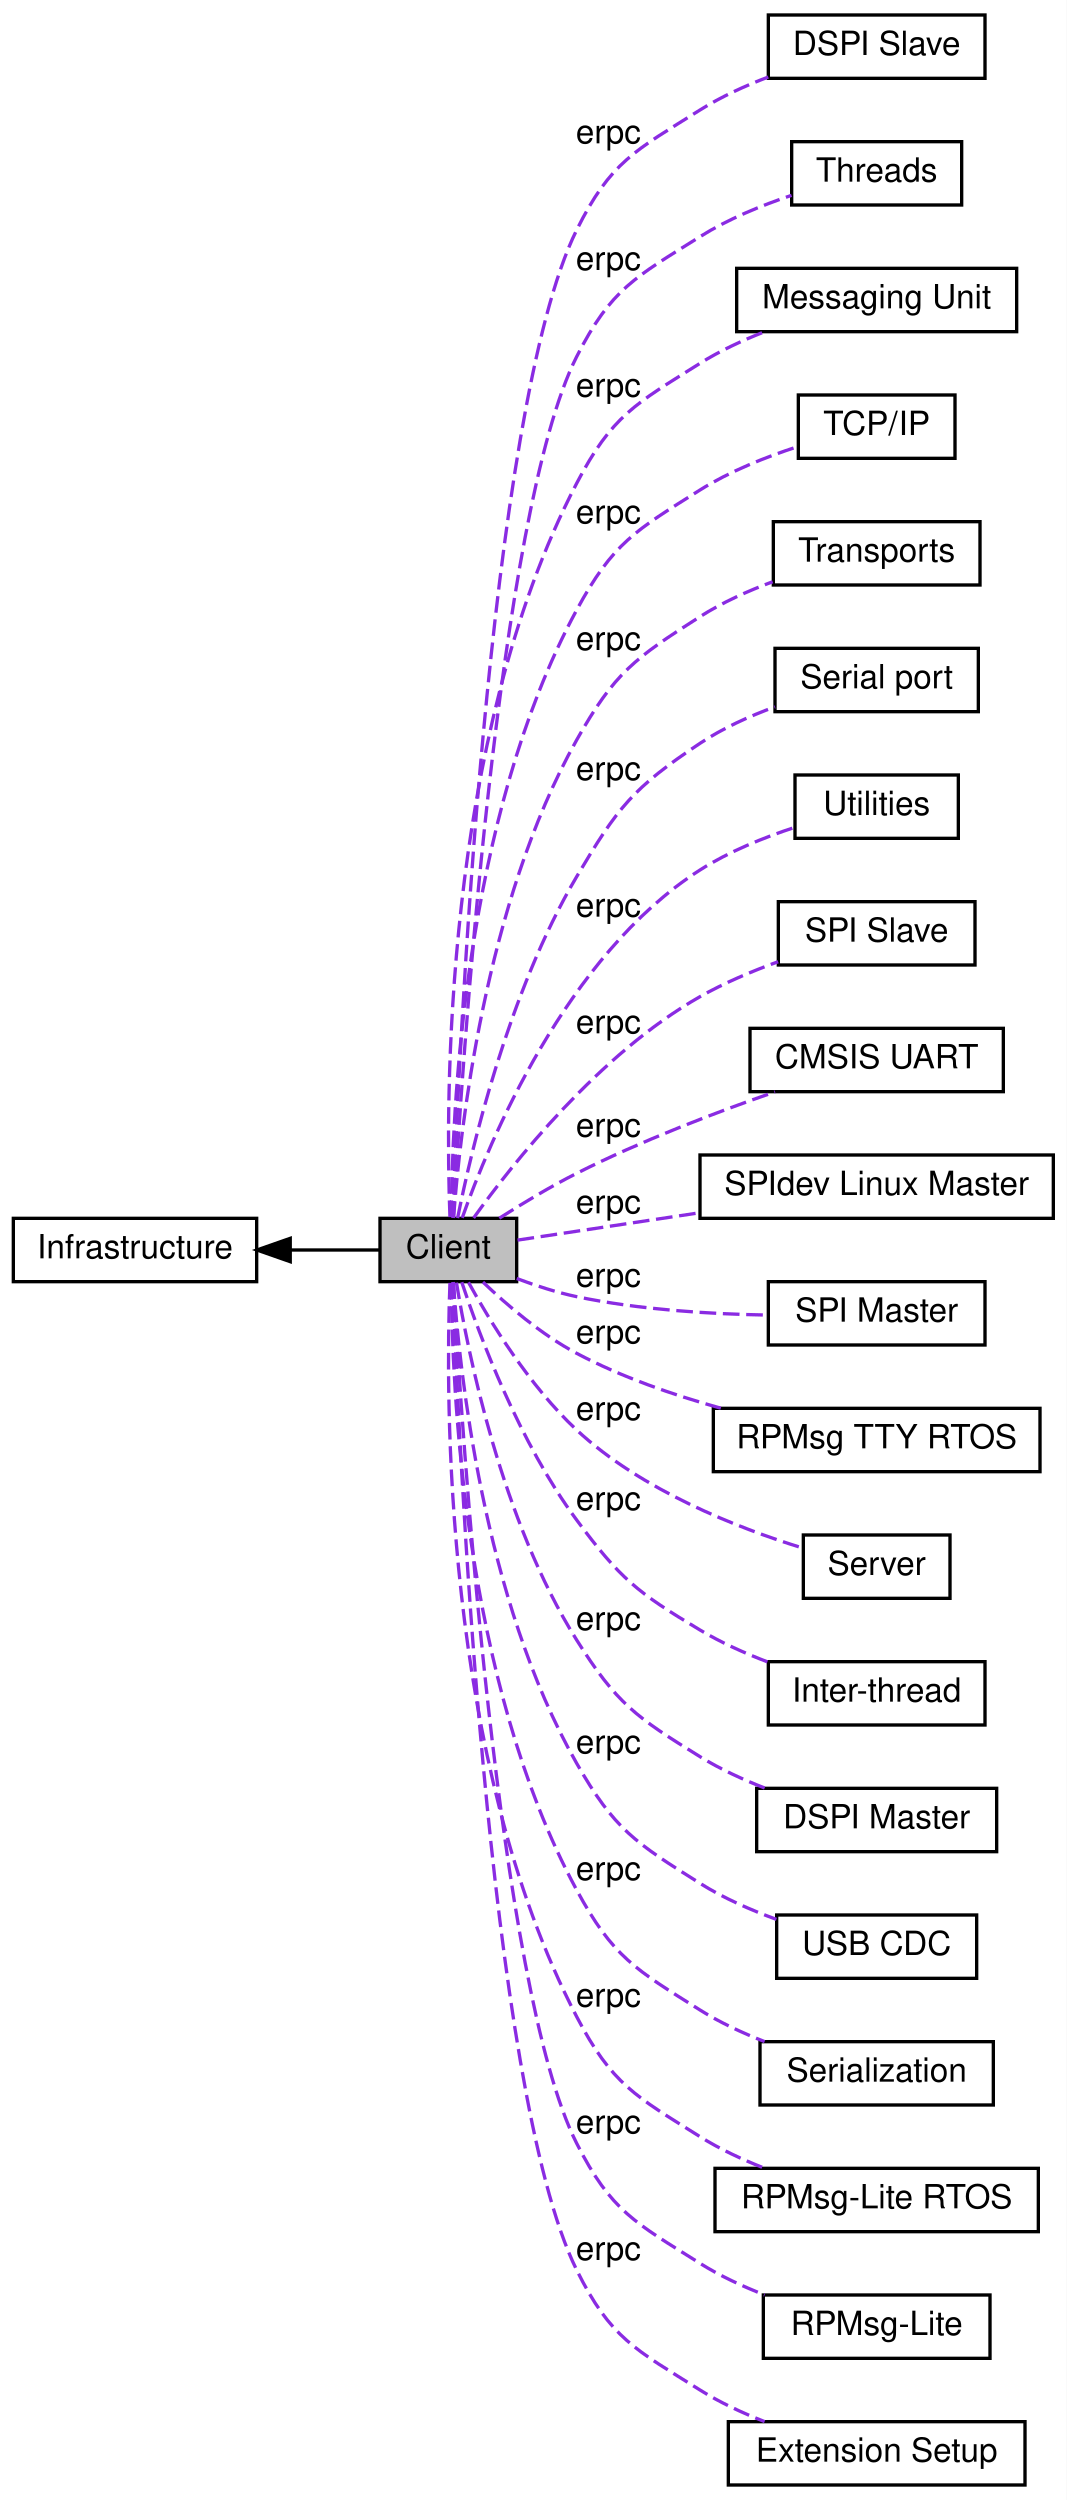
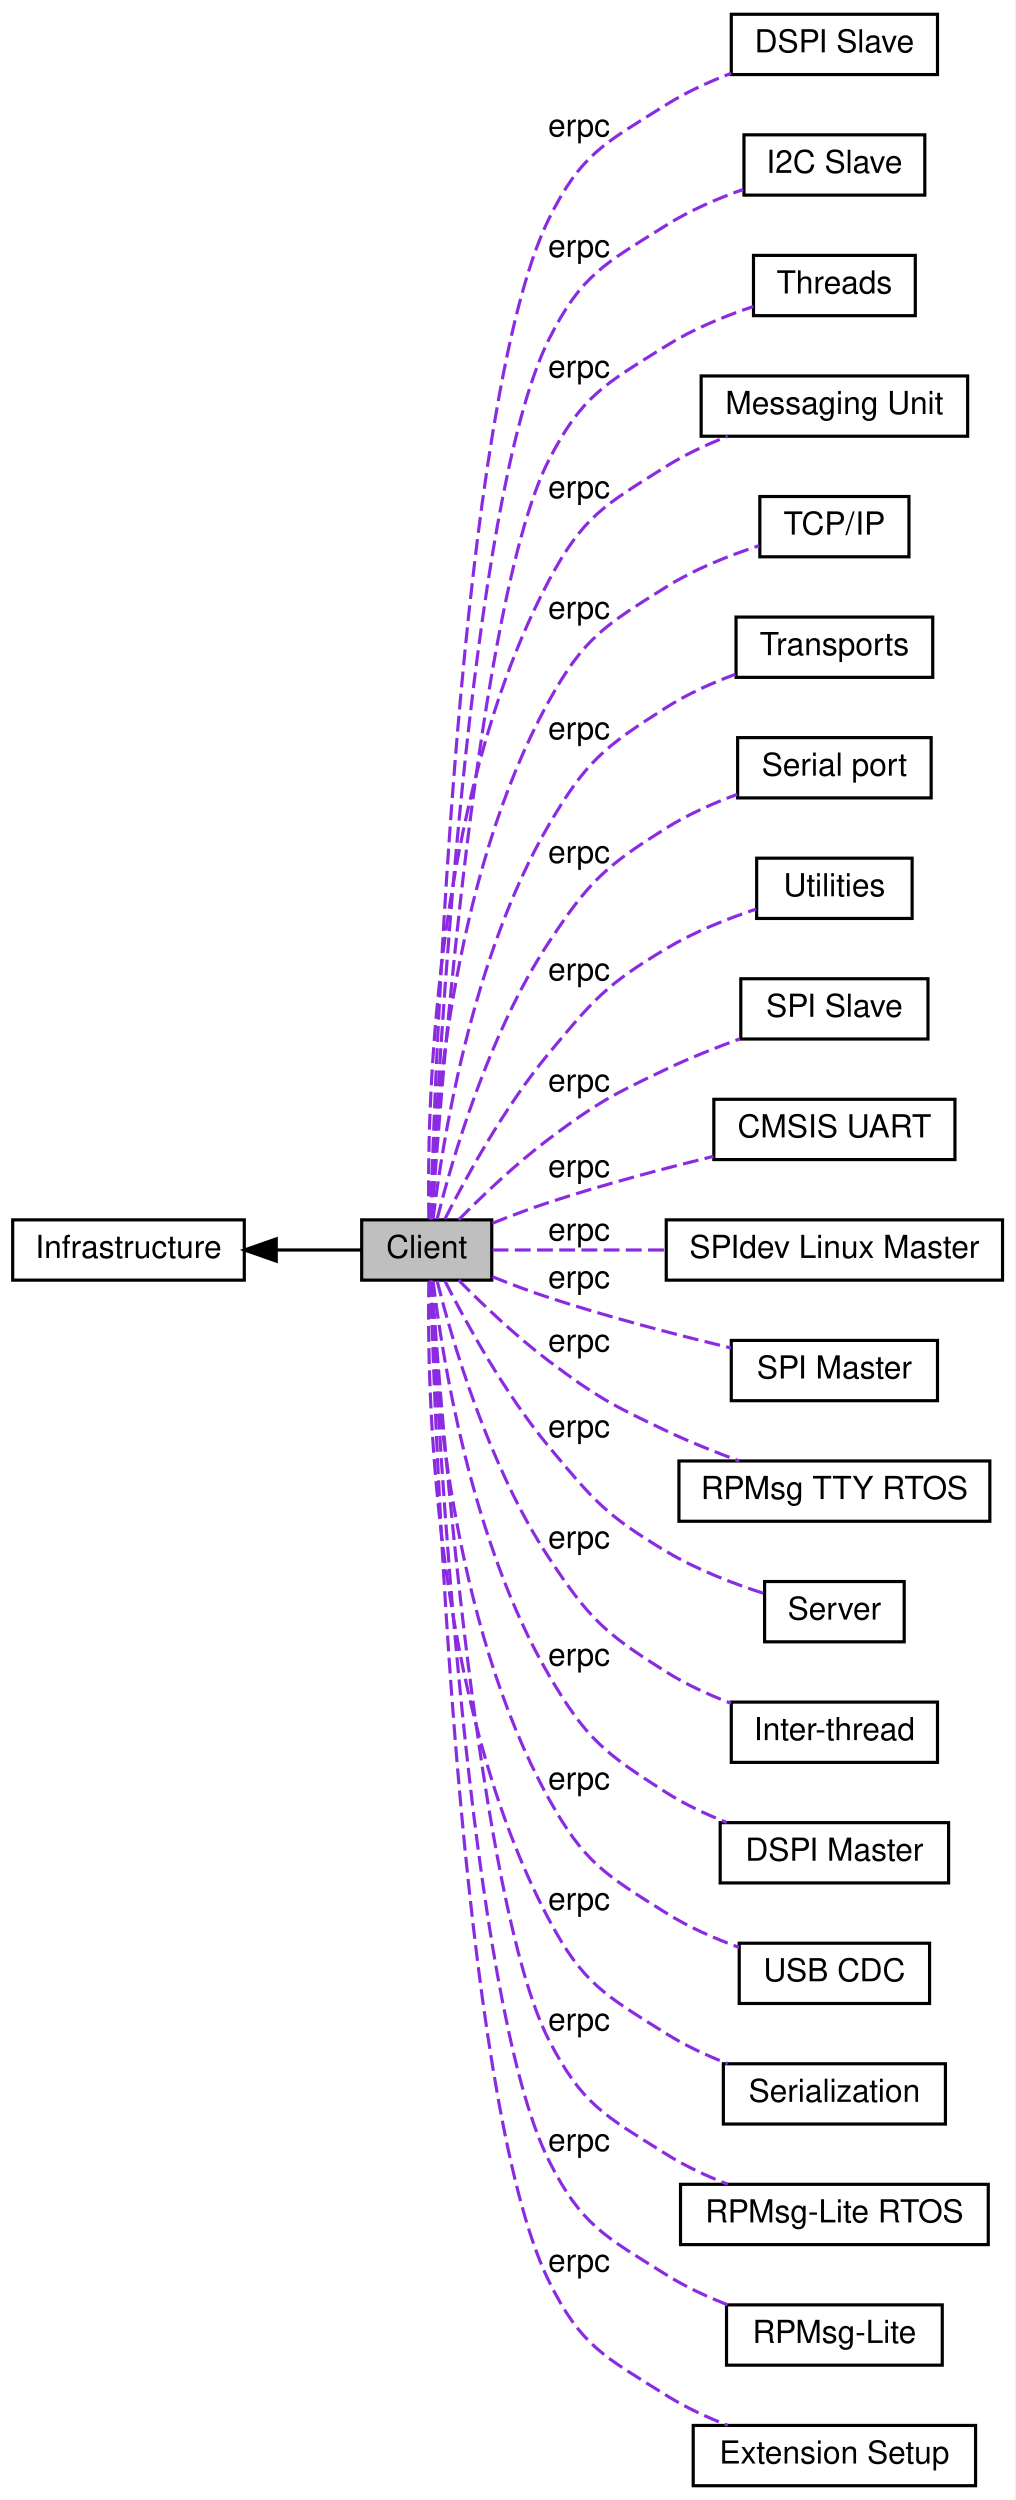
- <svg xmlns="http://www.w3.org/2000/svg" xmlns:xlink="http://www.w3.org/1999/xlink" width="320pt" height="750pt" viewBox="0.00 0.00 320.00 750.00">
-   <g id="graph0" class="graph" transform="scale(1 1) rotate(0) translate(4 746)">
-     <polygon fill="white" stroke="none" points="-4,4 -4,-746 316,-746 316,4 -4,4" />
+ <svg xmlns="http://www.w3.org/2000/svg" xmlns:xlink="http://www.w3.org/1999/xlink" width="320pt" height="788pt" viewBox="0.00 0.00 320.00 788.00">
+   <g id="graph0" class="graph" transform="scale(1 1) rotate(0) translate(4 784)">
+     <polygon fill="white" stroke="none" points="-4,4 -4,-784 316,-784 316,4 -4,4" />
    <g id="node1" class="node">
      <g id="a_node1">
-         <a xlink:href="group__dspi__slave__transport.html" target="_top" xlink:title="Kinetis SDK DSPI slave driver transport. ">
-           <polygon fill="white" stroke="black" points="226.5,-722.5 226.5,-741.5 291.5,-741.5 291.5,-722.5 226.5,-722.5" />
-           <text text-anchor="middle" x="259" y="-729.5" font-family="Helvetica,sans-Serif" font-size="10.00">DSPI Slave</text>
+         <a xlink:href="group__dspi__slave__transport.html" target="_top" xlink:title="MCUXpressoSDK DSPI slave driver transport. ">
+           <polygon fill="white" stroke="black" points="226.5,-760.5 226.5,-779.5 291.5,-779.5 291.5,-760.5 226.5,-760.5" />
+           <text text-anchor="middle" x="259" y="-767.5" font-family="Helvetica,sans-Serif" font-size="10.00">DSPI Slave</text>
        </a>
      </g>
    </g>
    <g id="node2" class="node">
      <g id="a_node2">
+         <a xlink:href="group__i2c__slave__transport.html" target="_top" xlink:title="MCUXpressoSDK I2C slave driver transport. ">
+           <polygon fill="white" stroke="black" points="230.5,-722.5 230.5,-741.5 287.5,-741.5 287.5,-722.5 230.5,-722.5" />
+           <text text-anchor="middle" x="259" y="-729.5" font-family="Helvetica,sans-Serif" font-size="10.00">I2C Slave</text>
+         </a>
+       </g>
+     </g>
+     <g id="node3" class="node">
+       <g id="a_node3">
        <a xlink:href="group__port__threads.html" target="_top" xlink:title="Threading model. ">
          <polygon fill="white" stroke="black" points="233.5,-684.5 233.5,-703.5 284.5,-703.5 284.5,-684.5 233.5,-684.5" />
          <text text-anchor="middle" x="259" y="-691.5" font-family="Helvetica,sans-Serif" font-size="10.00">Threads</text>
        </a>
      </g>
    </g>
-     <g id="node3" class="node">
-       <g id="a_node3">
+     <g id="node4" class="node">
+       <g id="a_node4">
        <a xlink:href="group__mu__transport.html" target="_top" xlink:title="Messaging Unit transport. ">
          <polygon fill="white" stroke="black" points="217,-646.5 217,-665.5 301,-665.5 301,-646.5 217,-646.5" />
          <text text-anchor="middle" x="259" y="-653.5" font-family="Helvetica,sans-Serif" font-size="10.00">Messaging Unit</text>
        </a>
      </g>
    </g>
-     <g id="node4" class="node">
-       <g id="a_node4">
+     <g id="node5" class="node">
+       <g id="a_node5">
        <a xlink:href="group__tcp__transport.html" target="_top" xlink:title="Simple TCP/IP transport. ">
          <polygon fill="white" stroke="black" points="235.5,-608.5 235.5,-627.5 282.5,-627.5 282.5,-608.5 235.5,-608.5" />
          <text text-anchor="middle" x="259" y="-615.5" font-family="Helvetica,sans-Serif" font-size="10.00">TCP/IP</text>
        </a>
      </g>
    </g>
-     <g id="node5" class="node">
-       <g id="a_node5">
+     <g id="node6" class="node">
+       <g id="a_node6">
        <a xlink:href="group__infra.html" target="_top" xlink:title="C++ core. ">
-           <polygon fill="white" stroke="black" points="0,-361.5 0,-380.5 73,-380.5 73,-361.5 0,-361.5" />
-           <text text-anchor="middle" x="36.5" y="-368.5" font-family="Helvetica,sans-Serif" font-size="10.00">Infrastructure</text>
-         </a>
-       </g>
-     </g>
-     <g id="node6" class="node">
-       <polygon fill="#bfbfbf" stroke="black" points="110,-361.5 110,-380.5 151,-380.5 151,-361.5 110,-361.5" />
-       <text text-anchor="middle" x="130.5" y="-368.5" font-family="Helvetica,sans-Serif" font-size="10.00">Client</text>
+           <polygon fill="white" stroke="black" points="0,-380.5 0,-399.5 73,-399.5 73,-380.5 0,-380.5" />
+           <text text-anchor="middle" x="36.5" y="-387.5" font-family="Helvetica,sans-Serif" font-size="10.00">Infrastructure</text>
+         </a>
+       </g>
+     </g>
+     <g id="node7" class="node">
+       <polygon fill="#bfbfbf" stroke="black" points="110,-380.5 110,-399.5 151,-399.5 151,-380.5 110,-380.5" />
+       <text text-anchor="middle" x="130.5" y="-387.5" font-family="Helvetica,sans-Serif" font-size="10.00">Client</text>
    </g>
    <g id="edge1" class="edge">
-       <path fill="none" stroke="black" d="M83.218,-371C92.646,-371 102.089,-371 109.965,-371" />
-       <polygon fill="black" stroke="black" points="83.07,-367.5 73.07,-371 83.07,-374.5 83.07,-367.5" />
+       <path fill="none" stroke="black" d="M83.218,-390C92.646,-390 102.089,-390 109.965,-390" />
+       <polygon fill="black" stroke="black" points="83.07,-386.5 73.07,-390 83.07,-393.5 83.07,-386.5" />
    </g>
    <g id="edge9" class="edge">
-       <path fill="none" stroke="blueviolet" stroke-dasharray="5,2" d="M131.828,-380.694C133.513,-426.689 142.181,-622.94 169,-677 179.197,-697.554 186.573,-700.793 206,-713 212.266,-716.938 219.468,-720.225 226.474,-722.898" />
+       <path fill="none" stroke="blueviolet" stroke-dasharray="5,2" d="M131.748,-399.653C133.103,-447.283 140.617,-657.277 169,-715 179.124,-735.589 186.573,-738.793 206,-751 212.266,-754.938 219.468,-758.225 226.474,-760.898" />
+       <text text-anchor="middle" x="178.5" y="-741" font-family="Helvetica,sans-Serif" font-size="10.00">erpc</text>
+     </g>
+     <g id="edge10" class="edge">
+       <path fill="none" stroke="blueviolet" stroke-dasharray="5,2" d="M131.916,-399.676C133.942,-443.873 143.731,-626.571 169,-677 179.279,-697.513 186.573,-700.793 206,-713 213.406,-717.653 222.117,-721.399 230.27,-724.295" />
      <text text-anchor="middle" x="178.5" y="-703" font-family="Helvetica,sans-Serif" font-size="10.00">erpc</text>
    </g>
    <g id="edge7" class="edge">
-       <path fill="none" stroke="blueviolet" stroke-dasharray="5,2" d="M132.012,-380.597C134.391,-422.837 145.267,-592.169 169,-639 179.372,-659.466 186.573,-662.793 206,-675 214.382,-680.267 224.437,-684.372 233.462,-687.396" />
+       <path fill="none" stroke="blueviolet" stroke-dasharray="5,2" d="M132.136,-399.725C134.913,-440.282 146.838,-595.831 169,-639 179.479,-659.411 186.573,-662.793 206,-675 214.382,-680.267 224.437,-684.372 233.462,-687.396" />
      <text text-anchor="middle" x="178.5" y="-665" font-family="Helvetica,sans-Serif" font-size="10.00">erpc</text>
    </g>
-     <g id="edge11" class="edge">
-       <path fill="none" stroke="blueviolet" stroke-dasharray="5,2" d="M130.985,-380.873C129.675,-414.063 128.805,-523.86 169,-601 179.602,-621.347 186.573,-624.793 206,-637 211.941,-640.733 218.722,-643.882 225.381,-646.477" />
+     <g id="edge12" class="edge">
+       <path fill="none" stroke="blueviolet" stroke-dasharray="5,2" d="M131.177,-399.933C130.569,-431.408 131.879,-530.983 169,-601 179.747,-621.271 186.573,-624.793 206,-637 211.941,-640.733 218.722,-643.882 225.381,-646.477" />
      <text text-anchor="middle" x="178.5" y="-627" font-family="Helvetica,sans-Serif" font-size="10.00">erpc</text>
    </g>
-     <g id="edge19" class="edge">
-       <path fill="none" stroke="blueviolet" stroke-dasharray="5,2" d="M131.407,-380.87C131.535,-410.41 134.896,-499.973 169,-563 179.919,-583.179 186.573,-586.793 206,-599 214.952,-604.625 225.812,-608.924 235.287,-611.998" />
+     <g id="edge20" class="edge">
+       <path fill="none" stroke="blueviolet" stroke-dasharray="5,2" d="M131.678,-399.672C132.569,-427.066 137.853,-506.827 169,-563 180.126,-583.066 186.573,-586.793 206,-599 214.952,-604.625 225.812,-608.924 235.287,-611.998" />
      <text text-anchor="middle" x="178.5" y="-589" font-family="Helvetica,sans-Serif" font-size="10.00">erpc</text>
    </g>
-     <g id="node7" class="node">
-       <g id="a_node7">
+     <g id="node8" class="node">
+       <g id="a_node8">
        <a xlink:href="group__infra__transport.html" target="_top" xlink:title="Superclasses for building transports. ">
          <polygon fill="white" stroke="black" points="228,-570.5 228,-589.5 290,-589.5 290,-570.5 228,-570.5" />
          <text text-anchor="middle" x="259" y="-577.5" font-family="Helvetica,sans-Serif" font-size="10.00">Transports</text>
        </a>
      </g>
    </g>
    <g id="edge3" class="edge">
-       <path fill="none" stroke="blueviolet" stroke-dasharray="5,2" d="M132.069,-380.612C133.919,-405.754 141.355,-474.91 169,-524 180.411,-544.264 186.394,-548.492 206,-561 212.645,-565.239 220.368,-568.712 227.797,-571.474" />
+       <path fill="none" stroke="blueviolet" stroke-dasharray="5,2" d="M132.514,-399.748C135.26,-422.797 144.367,-481.875 169,-524 180.739,-544.076 186.394,-548.492 206,-561 212.645,-565.239 220.368,-568.712 227.797,-571.474" />
      <text text-anchor="middle" x="178.5" y="-551" font-family="Helvetica,sans-Serif" font-size="10.00">erpc</text>
    </g>
-     <g id="node8" class="node">
-       <g id="a_node8">
+     <g id="node9" class="node">
+       <g id="a_node9">
        <a xlink:href="group__serial__transport.html" target="_top" xlink:title="POSIX and Win32 serial port transport. ">
          <polygon fill="white" stroke="black" points="228.5,-532.5 228.5,-551.5 289.5,-551.5 289.5,-532.5 228.5,-532.5" />
          <text text-anchor="middle" x="259" y="-539.5" font-family="Helvetica,sans-Serif" font-size="10.00">Serial port</text>
        </a>
      </g>
    </g>
-     <g id="edge15" class="edge">
-       <path fill="none" stroke="blueviolet" stroke-dasharray="5,2" d="M133.277,-380.567C137.304,-400.656 148.413,-448.244 169,-483 181.342,-503.836 185.841,-509.58 206,-523 212.801,-527.527 220.818,-531.143 228.494,-533.953" />
+     <g id="edge16" class="edge">
+       <path fill="none" stroke="blueviolet" stroke-dasharray="5,2" d="M133.776,-399.734C138.35,-417.977 149.887,-458.08 169,-487 181.65,-506.141 186.573,-510.793 206,-523 212.836,-527.296 220.785,-530.818 228.38,-533.612" />
      <text text-anchor="middle" x="178.5" y="-512" font-family="Helvetica,sans-Serif" font-size="10.00">erpc</text>
    </g>
-     <g id="node9" class="node">
-       <g id="a_node9">
+     <g id="node10" class="node">
+       <g id="a_node10">
        <a xlink:href="group__infra__utility.html" target="_top" xlink:title="Utility code used by the infrastructure. ">
          <polygon fill="white" stroke="black" points="234.5,-494.5 234.5,-513.5 283.5,-513.5 283.5,-494.5 234.5,-494.5" />
          <text text-anchor="middle" x="259" y="-501.5" font-family="Helvetica,sans-Serif" font-size="10.00">Utilities</text>
        </a>
      </g>
    </g>
    <g id="edge4" class="edge">
-       <path fill="none" stroke="blueviolet" stroke-dasharray="5,2" d="M134.672,-380.649C142.629,-403.185 165.736,-459.314 206,-485 214.67,-490.531 225.177,-494.758 234.47,-497.804" />
-       <text text-anchor="middle" x="178.5" y="-471" font-family="Helvetica,sans-Serif" font-size="10.00">erpc</text>
-     </g>
-     <g id="node10" class="node">
-       <g id="a_node10">
-         <a xlink:href="group__spi__slave__transport.html" target="_top" xlink:title="Kinetis SDK SPI slave driver transport. ">
+       <path fill="none" stroke="blueviolet" stroke-dasharray="5,2" d="M136.272,-399.826C142.715,-412.572 155.013,-435.164 169,-452 183.081,-468.949 187.093,-473.684 206,-485 214.742,-490.232 225.16,-494.389 234.367,-497.464" />
+       <text text-anchor="middle" x="178.5" y="-475" font-family="Helvetica,sans-Serif" font-size="10.00">erpc</text>
+     </g>
+     <g id="node11" class="node">
+       <g id="a_node11">
+         <a xlink:href="group__spi__slave__transport.html" target="_top" xlink:title="MCUXpressoSDK SPI slave driver transport. ">
          <polygon fill="white" stroke="black" points="229.5,-456.5 229.5,-475.5 288.5,-475.5 288.5,-456.5 229.5,-456.5" />
          <text text-anchor="middle" x="259" y="-463.5" font-family="Helvetica,sans-Serif" font-size="10.00">SPI Slave</text>
        </a>
      </g>
    </g>
-     <g id="edge17" class="edge">
-       <path fill="none" stroke="blueviolet" stroke-dasharray="5,2" d="M138.081,-380.612C149.769,-396.911 175.783,-429.867 206,-447 213.274,-451.124 221.61,-454.64 229.445,-457.484" />
-       <text text-anchor="middle" x="178.5" y="-436" font-family="Helvetica,sans-Serif" font-size="10.00">erpc</text>
-     </g>
-     <g id="node11" class="node">
-       <g id="a_node11">
+     <g id="edge18" class="edge">
+       <path fill="none" stroke="blueviolet" stroke-dasharray="5,2" d="M140.56,-399.511C147.865,-406.91 158.6,-417.197 169,-425 184.303,-436.482 188.718,-438.793 206,-447 213.38,-450.505 221.592,-453.777 229.27,-456.584" />
+       <text text-anchor="middle" x="178.5" y="-440" font-family="Helvetica,sans-Serif" font-size="10.00">erpc</text>
+     </g>
+     <g id="node12" class="node">
+       <g id="a_node12">
        <a xlink:href="group__uart__transport.html" target="_top" xlink:title="CMSIS UART driver transport. ">
          <polygon fill="white" stroke="black" points="221,-418.5 221,-437.5 297,-437.5 297,-418.5 221,-418.5" />
          <text text-anchor="middle" x="259" y="-425.5" font-family="Helvetica,sans-Serif" font-size="10.00">CMSIS UART</text>
        </a>
      </g>
    </g>
-     <g id="edge20" class="edge">
-       <path fill="none" stroke="blueviolet" stroke-dasharray="5,2" d="M145.784,-380.529C152.651,-384.909 161.092,-390.006 169,-394 188.194,-403.693 210.845,-412.31 228.492,-418.443" />
-       <text text-anchor="middle" x="178.5" y="-405" font-family="Helvetica,sans-Serif" font-size="10.00">erpc</text>
-     </g>
-     <g id="node12" class="node">
-       <g id="a_node12">
+     <g id="edge21" class="edge">
+       <path fill="none" stroke="blueviolet" stroke-dasharray="5,2" d="M151.177,-398.418C156.873,-400.705 163.136,-403.078 169,-405 185.834,-410.517 204.802,-415.574 220.888,-419.532" />
+       <text text-anchor="middle" x="178.5" y="-413" font-family="Helvetica,sans-Serif" font-size="10.00">erpc</text>
+     </g>
+     <g id="node13" class="node">
+       <g id="a_node13">
        <a xlink:href="group__spidev__master__transport.html" target="_top" xlink:title="SPIdev Linux transport. ">
          <polygon fill="white" stroke="black" points="206,-380.5 206,-399.5 312,-399.5 312,-380.5 206,-380.5" />
          <text text-anchor="middle" x="259" y="-387.5" font-family="Helvetica,sans-Serif" font-size="10.00">SPIdev Linux Master</text>
        </a>
      </g>
    </g>
-     <g id="edge18" class="edge">
-       <path fill="none" stroke="blueviolet" stroke-dasharray="5,2" d="M151.266,-373.969C165.928,-376.171 186.632,-379.281 205.909,-382.176" />
-       <text text-anchor="middle" x="178.5" y="-382" font-family="Helvetica,sans-Serif" font-size="10.00">erpc</text>
-     </g>
-     <g id="node13" class="node">
-       <g id="a_node13">
-         <a xlink:href="group__spi__master__transport.html" target="_top" xlink:title="Kinetis SDK SPI master driver transport. ">
+     <g id="edge19" class="edge">
+       <path fill="none" stroke="blueviolet" stroke-dasharray="5,2" d="M151.266,-390C165.928,-390 186.632,-390 205.909,-390" />
+       <text text-anchor="middle" x="178.5" y="-393" font-family="Helvetica,sans-Serif" font-size="10.00">erpc</text>
+     </g>
+     <g id="node14" class="node">
+       <g id="a_node14">
+         <a xlink:href="group__spi__master__transport.html" target="_top" xlink:title="MCUXpressoSDK SPI master driver transport. ">
          <polygon fill="white" stroke="black" points="226.5,-342.5 226.5,-361.5 291.5,-361.5 291.5,-342.5 226.5,-342.5" />
          <text text-anchor="middle" x="259" y="-349.5" font-family="Helvetica,sans-Serif" font-size="10.00">SPI Master</text>
        </a>
      </g>
    </g>
-     <g id="edge16" class="edge">
-       <path fill="none" stroke="blueviolet" stroke-dasharray="5,2" d="M151.02,-362.447C156.713,-360.302 163.015,-358.255 169,-357 187.781,-353.061 209.249,-351.765 226.395,-351.476" />
-       <text text-anchor="middle" x="178.5" y="-360" font-family="Helvetica,sans-Serif" font-size="10.00">erpc</text>
-     </g>
-     <g id="node14" class="node">
-       <g id="a_node14">
+     <g id="edge17" class="edge">
+       <path fill="none" stroke="blueviolet" stroke-dasharray="5,2" d="M151.177,-381.582C156.873,-379.295 163.136,-376.922 169,-375 187.805,-368.837 209.274,-363.248 226.414,-359.123" />
+       <text text-anchor="middle" x="178.5" y="-378" font-family="Helvetica,sans-Serif" font-size="10.00">erpc</text>
+     </g>
+     <g id="node15" class="node">
+       <g id="a_node15">
        <a xlink:href="group__rpmsg__tty__rtos__transport.html" target="_top" xlink:title="RPMsg TTY RTOS transport. ">
          <polygon fill="white" stroke="black" points="210,-304.5 210,-323.5 308,-323.5 308,-304.5 210,-304.5" />
          <text text-anchor="middle" x="259" y="-311.5" font-family="Helvetica,sans-Serif" font-size="10.00">RPMsg TTY RTOS</text>
        </a>
      </g>
    </g>
-     <g id="edge14" class="edge">
-       <path fill="none" stroke="blueviolet" stroke-dasharray="5,2" d="M140.882,-361.375C148.024,-354.542 158.403,-345.619 169,-340 182.369,-332.912 197.919,-327.524 212.247,-323.543" />
-       <text text-anchor="middle" x="178.5" y="-343" font-family="Helvetica,sans-Serif" font-size="10.00">erpc</text>
-     </g>
-     <g id="node15" class="node">
-       <g id="a_node15">
+     <g id="edge15" class="edge">
+       <path fill="none" stroke="blueviolet" stroke-dasharray="5,2" d="M140.56,-380.489C147.865,-373.09 158.6,-362.803 169,-355 184.303,-343.518 188.718,-341.207 206,-333 213.293,-329.536 221.399,-326.3 228.998,-323.515" />
+       <text text-anchor="middle" x="178.5" y="-358" font-family="Helvetica,sans-Serif" font-size="10.00">erpc</text>
+     </g>
+     <g id="node16" class="node">
+       <g id="a_node16">
        <a xlink:href="group__infra__server.html" target="_top" xlink:title="Server classes. ">
          <polygon fill="white" stroke="black" points="237,-266.5 237,-285.5 281,-285.5 281,-266.5 237,-266.5" />
          <text text-anchor="middle" x="259" y="-273.5" font-family="Helvetica,sans-Serif" font-size="10.00">Server</text>
        </a>
      </g>
    </g>
    <g id="edge5" class="edge">
-       <path fill="none" stroke="blueviolet" stroke-dasharray="5,2" d="M136.547,-361.291C142.926,-349.7 154.804,-330.228 169,-317 188.416,-298.908 217.218,-287.641 236.757,-281.599" />
-       <text text-anchor="middle" x="178.5" y="-320" font-family="Helvetica,sans-Serif" font-size="10.00">erpc</text>
-     </g>
-     <g id="node16" class="node">
-       <g id="a_node16">
+       <path fill="none" stroke="blueviolet" stroke-dasharray="5,2" d="M136.272,-380.174C142.715,-367.428 155.013,-344.836 169,-328 183.081,-311.051 187.093,-306.316 206,-295 215.567,-289.274 227.14,-284.836 236.938,-281.695" />
+       <text text-anchor="middle" x="178.5" y="-331" font-family="Helvetica,sans-Serif" font-size="10.00">erpc</text>
+     </g>
+     <g id="node17" class="node">
+       <g id="a_node17">
        <a xlink:href="group__itbp__transport.html" target="_top" xlink:title="Simple inter-thread communications transport. ">
          <polygon fill="white" stroke="black" points="226.5,-228.5 226.5,-247.5 291.5,-247.5 291.5,-228.5 226.5,-228.5" />
          <text text-anchor="middle" x="259" y="-235.5" font-family="Helvetica,sans-Serif" font-size="10.00">Inter-thread</text>
        </a>
      </g>
    </g>
-     <g id="edge10" class="edge">
-       <path fill="none" stroke="blueviolet" stroke-dasharray="5,2" d="M134.527,-361.337C139.815,-345.421 151.832,-313.153 169,-290 182.124,-272.3 187.093,-268.316 206,-257 212.268,-253.249 219.397,-250.05 226.324,-247.407" />
-       <text text-anchor="middle" x="178.5" y="-293" font-family="Helvetica,sans-Serif" font-size="10.00">erpc</text>
-     </g>
-     <g id="node17" class="node">
-       <g id="a_node17">
-         <a xlink:href="group__dspi__master__transport.html" target="_top" xlink:title="Kinetis SDK DSPI master driver transport. ">
+     <g id="edge11" class="edge">
+       <path fill="none" stroke="blueviolet" stroke-dasharray="5,2" d="M133.776,-380.266C138.35,-362.023 149.887,-321.92 169,-293 181.65,-273.859 186.573,-269.207 206,-257 212.266,-253.062 219.468,-249.775 226.474,-247.102" />
+       <text text-anchor="middle" x="178.5" y="-296" font-family="Helvetica,sans-Serif" font-size="10.00">erpc</text>
+     </g>
+     <g id="node18" class="node">
+       <g id="a_node18">
+         <a xlink:href="group__dspi__master__transport.html" target="_top" xlink:title="MCUXpressoSDK DSPI master driver transport. ">
          <polygon fill="white" stroke="black" points="223,-190.5 223,-209.5 295,-209.5 295,-190.5 223,-190.5" />
          <text text-anchor="middle" x="259" y="-197.5" font-family="Helvetica,sans-Serif" font-size="10.00">DSPI Master</text>
        </a>
      </g>
    </g>
    <g id="edge8" class="edge">
-       <path fill="none" stroke="blueviolet" stroke-dasharray="5,2" d="M132.939,-361.209C136.375,-340.187 146.506,-289.746 169,-254 181.056,-234.841 186.749,-230.908 206,-219 211.967,-215.309 218.759,-212.178 225.421,-209.588" />
-       <text text-anchor="middle" x="178.5" y="-257" font-family="Helvetica,sans-Serif" font-size="10.00">erpc</text>
-     </g>
-     <g id="node18" class="node">
-       <g id="a_node18">
+       <path fill="none" stroke="blueviolet" stroke-dasharray="5,2" d="M132.514,-380.252C135.26,-357.203 144.367,-298.125 169,-256 180.739,-235.924 186.394,-231.508 206,-219 211.834,-215.278 218.5,-212.147 225.068,-209.568" />
+       <text text-anchor="middle" x="178.5" y="-259" font-family="Helvetica,sans-Serif" font-size="10.00">erpc</text>
+     </g>
+     <g id="node19" class="node">
+       <g id="a_node19">
        <a xlink:href="group___u_s_b___c_d_c__transport.html" target="_top" xlink:title="USB CDC transport. ">
          <polygon fill="white" stroke="black" points="229,-152.5 229,-171.5 289,-171.5 289,-152.5 229,-152.5" />
          <text text-anchor="middle" x="259" y="-159.5" font-family="Helvetica,sans-Serif" font-size="10.00">USB CDC</text>
        </a>
      </g>
    </g>
-     <g id="edge21" class="edge">
-       <path fill="none" stroke="blueviolet" stroke-dasharray="5,2" d="M132.015,-361.304C133.735,-335.946 140.884,-266.222 169,-217 180.38,-197.077 186.573,-193.207 206,-181 212.999,-176.602 221.164,-173.015 228.922,-170.19" />
+     <g id="edge22" class="edge">
+       <path fill="none" stroke="blueviolet" stroke-dasharray="5,2" d="M131.678,-380.328C132.569,-352.934 137.853,-273.173 169,-217 180.126,-196.934 186.573,-193.207 206,-181 212.999,-176.602 221.164,-173.015 228.922,-170.19" />
      <text text-anchor="middle" x="178.5" y="-220" font-family="Helvetica,sans-Serif" font-size="10.00">erpc</text>
    </g>
-     <g id="node19" class="node">
-       <g id="a_node19">
+     <g id="node20" class="node">
+       <g id="a_node20">
        <a xlink:href="group__infra__codec.html" target="_top" xlink:title="Classes used for message serialization. ">
          <polygon fill="white" stroke="black" points="224,-114.5 224,-133.5 294,-133.5 294,-114.5 224,-114.5" />
          <text text-anchor="middle" x="259" y="-121.5" font-family="Helvetica,sans-Serif" font-size="10.00">Serialization</text>
        </a>
      </g>
    </g>
    <g id="edge2" class="edge">
-       <path fill="none" stroke="blueviolet" stroke-dasharray="5,2" d="M131.407,-361.13C131.535,-331.59 134.896,-242.027 169,-179 179.919,-158.821 186.573,-155.207 206,-143 211.941,-139.267 218.722,-136.118 225.381,-133.523" />
+       <path fill="none" stroke="blueviolet" stroke-dasharray="5,2" d="M131.177,-380.067C130.569,-348.592 131.879,-249.017 169,-179 179.747,-158.729 186.573,-155.207 206,-143 211.941,-139.267 218.722,-136.118 225.381,-133.523" />
      <text text-anchor="middle" x="178.5" y="-182" font-family="Helvetica,sans-Serif" font-size="10.00">erpc</text>
    </g>
-     <g id="node20" class="node">
-       <g id="a_node20">
+     <g id="node21" class="node">
+       <g id="a_node21">
        <a xlink:href="group__rpmsg__lite__rtos__transport.html" target="_top" xlink:title="RPMsg-Lite zero copy transport using RTOS API. ">
          <polygon fill="white" stroke="black" points="210.5,-76.5 210.5,-95.5 307.5,-95.5 307.5,-76.5 210.5,-76.5" />
          <text text-anchor="middle" x="259" y="-83.5" font-family="Helvetica,sans-Serif" font-size="10.00">RPMsg-Lite RTOS</text>
        </a>
      </g>
    </g>
-     <g id="edge12" class="edge">
-       <path fill="none" stroke="blueviolet" stroke-dasharray="5,2" d="M130.985,-361.127C129.675,-327.937 128.805,-218.14 169,-141 179.602,-120.653 186.573,-117.207 206,-105 211.941,-101.267 218.722,-98.118 225.381,-95.523" />
+     <g id="edge13" class="edge">
+       <path fill="none" stroke="blueviolet" stroke-dasharray="5,2" d="M132.136,-380.275C134.913,-339.718 146.838,-184.169 169,-141 179.479,-120.589 186.573,-117.207 206,-105 211.941,-101.267 218.722,-98.118 225.381,-95.523" />
      <text text-anchor="middle" x="178.5" y="-144" font-family="Helvetica,sans-Serif" font-size="10.00">erpc</text>
    </g>
-     <g id="node21" class="node">
-       <g id="a_node21">
+     <g id="node22" class="node">
+       <g id="a_node22">
        <a xlink:href="group__rpmsg__lite__transport.html" target="_top" xlink:title="RPMsg-Lite zero copy transport. ">
          <polygon fill="white" stroke="black" points="225,-38.5 225,-57.5 293,-57.5 293,-38.5 225,-38.5" />
          <text text-anchor="middle" x="259" y="-45.5" font-family="Helvetica,sans-Serif" font-size="10.00">RPMsg-Lite</text>
        </a>
      </g>
    </g>
-     <g id="edge13" class="edge">
-       <path fill="none" stroke="blueviolet" stroke-dasharray="5,2" d="M132.012,-361.403C134.391,-319.163 145.267,-149.831 169,-103 179.372,-82.534 186.573,-79.207 206,-67 211.941,-63.267 218.722,-60.118 225.381,-57.523" />
+     <g id="edge14" class="edge">
+       <path fill="none" stroke="blueviolet" stroke-dasharray="5,2" d="M131.916,-380.324C133.942,-336.127 143.731,-153.429 169,-103 179.279,-82.487 186.573,-79.207 206,-67 211.941,-63.267 218.722,-60.118 225.381,-57.523" />
      <text text-anchor="middle" x="178.5" y="-106" font-family="Helvetica,sans-Serif" font-size="10.00">erpc</text>
    </g>
-     <g id="node22" class="node">
-       <g id="a_node22">
+     <g id="node23" class="node">
+       <g id="a_node23">
        <a xlink:href="group__port__setup__extensions.html" target="_top" xlink:title="Extension setup functions. ">
          <polygon fill="white" stroke="black" points="214.5,-0.5 214.5,-19.5 303.5,-19.5 303.5,-0.5 214.5,-0.5" />
          <text text-anchor="middle" x="259" y="-7.5" font-family="Helvetica,sans-Serif" font-size="10.00">Extension Setup</text>
        </a>
      </g>
    </g>
    <g id="edge6" class="edge">
-       <path fill="none" stroke="blueviolet" stroke-dasharray="5,2" d="M131.828,-361.306C133.513,-315.311 142.181,-119.06 169,-65 179.197,-44.446 186.573,-41.207 206,-29 211.941,-25.267 218.722,-22.118 225.381,-19.523" />
+       <path fill="none" stroke="blueviolet" stroke-dasharray="5,2" d="M131.748,-380.347C133.103,-332.717 140.617,-122.723 169,-65 179.124,-44.41 186.573,-41.207 206,-29 211.941,-25.267 218.722,-22.118 225.381,-19.523" />
      <text text-anchor="middle" x="178.5" y="-68" font-family="Helvetica,sans-Serif" font-size="10.00">erpc</text>
    </g>
  </g>
</svg>
